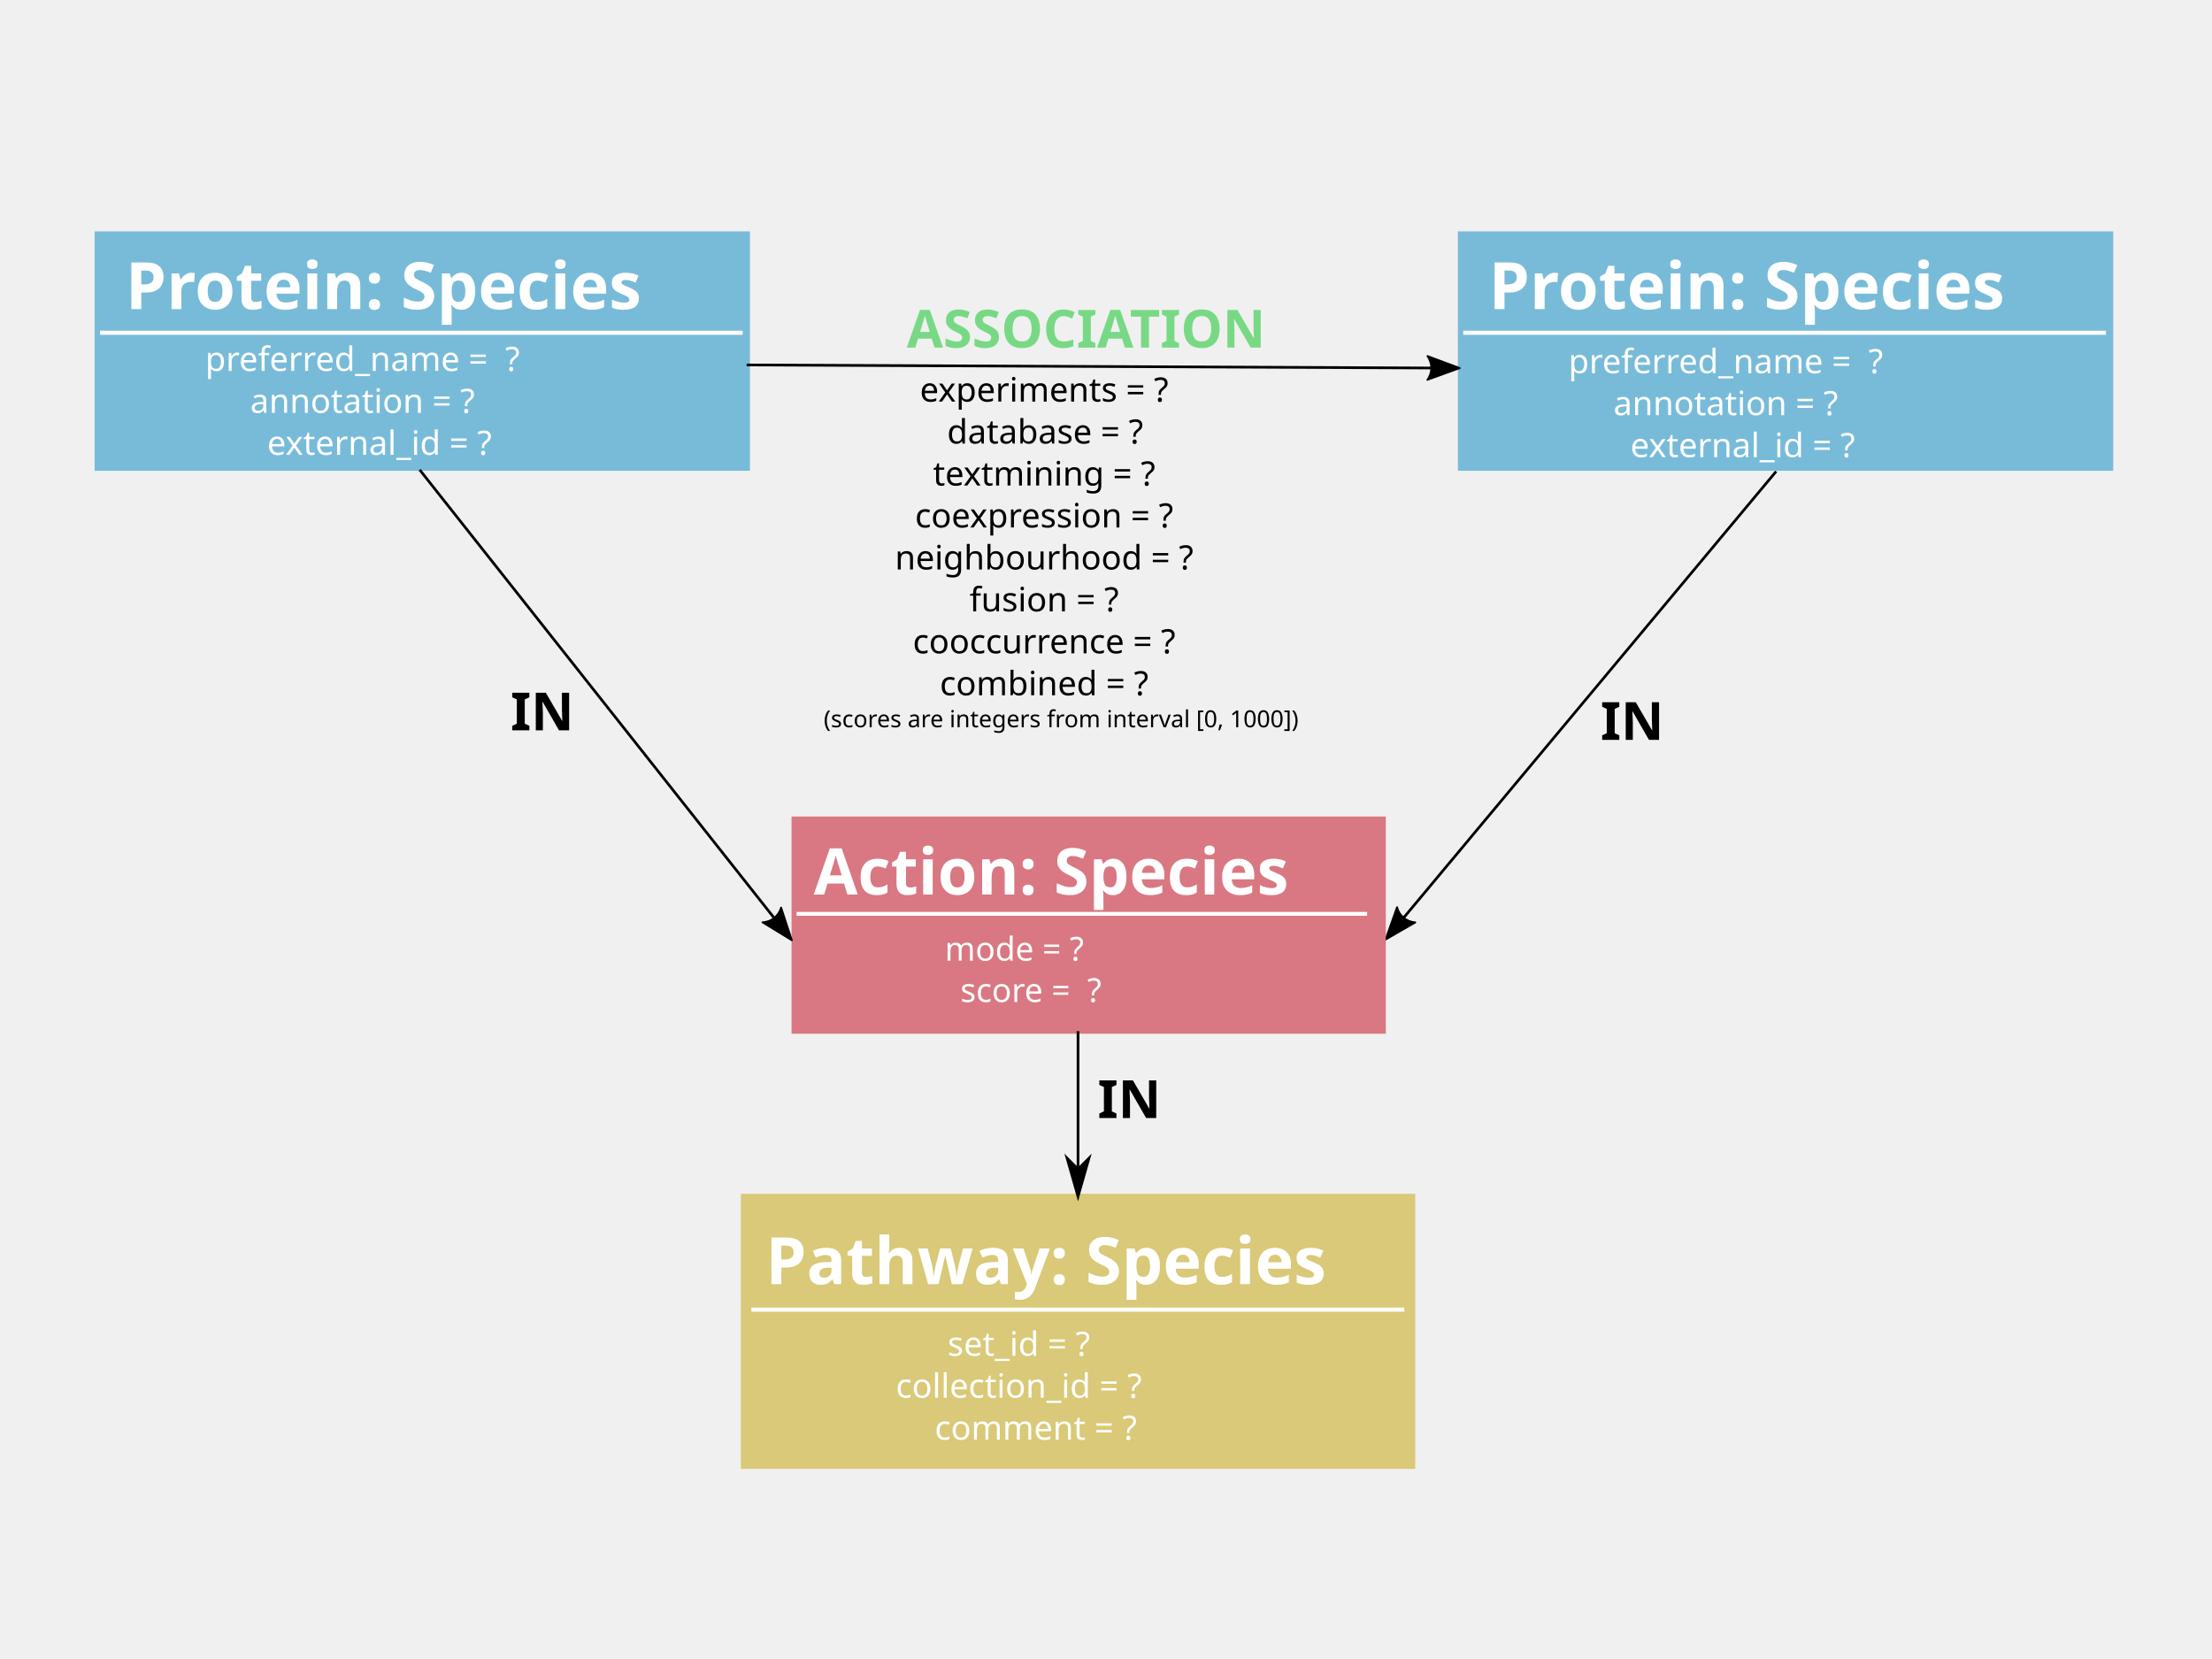
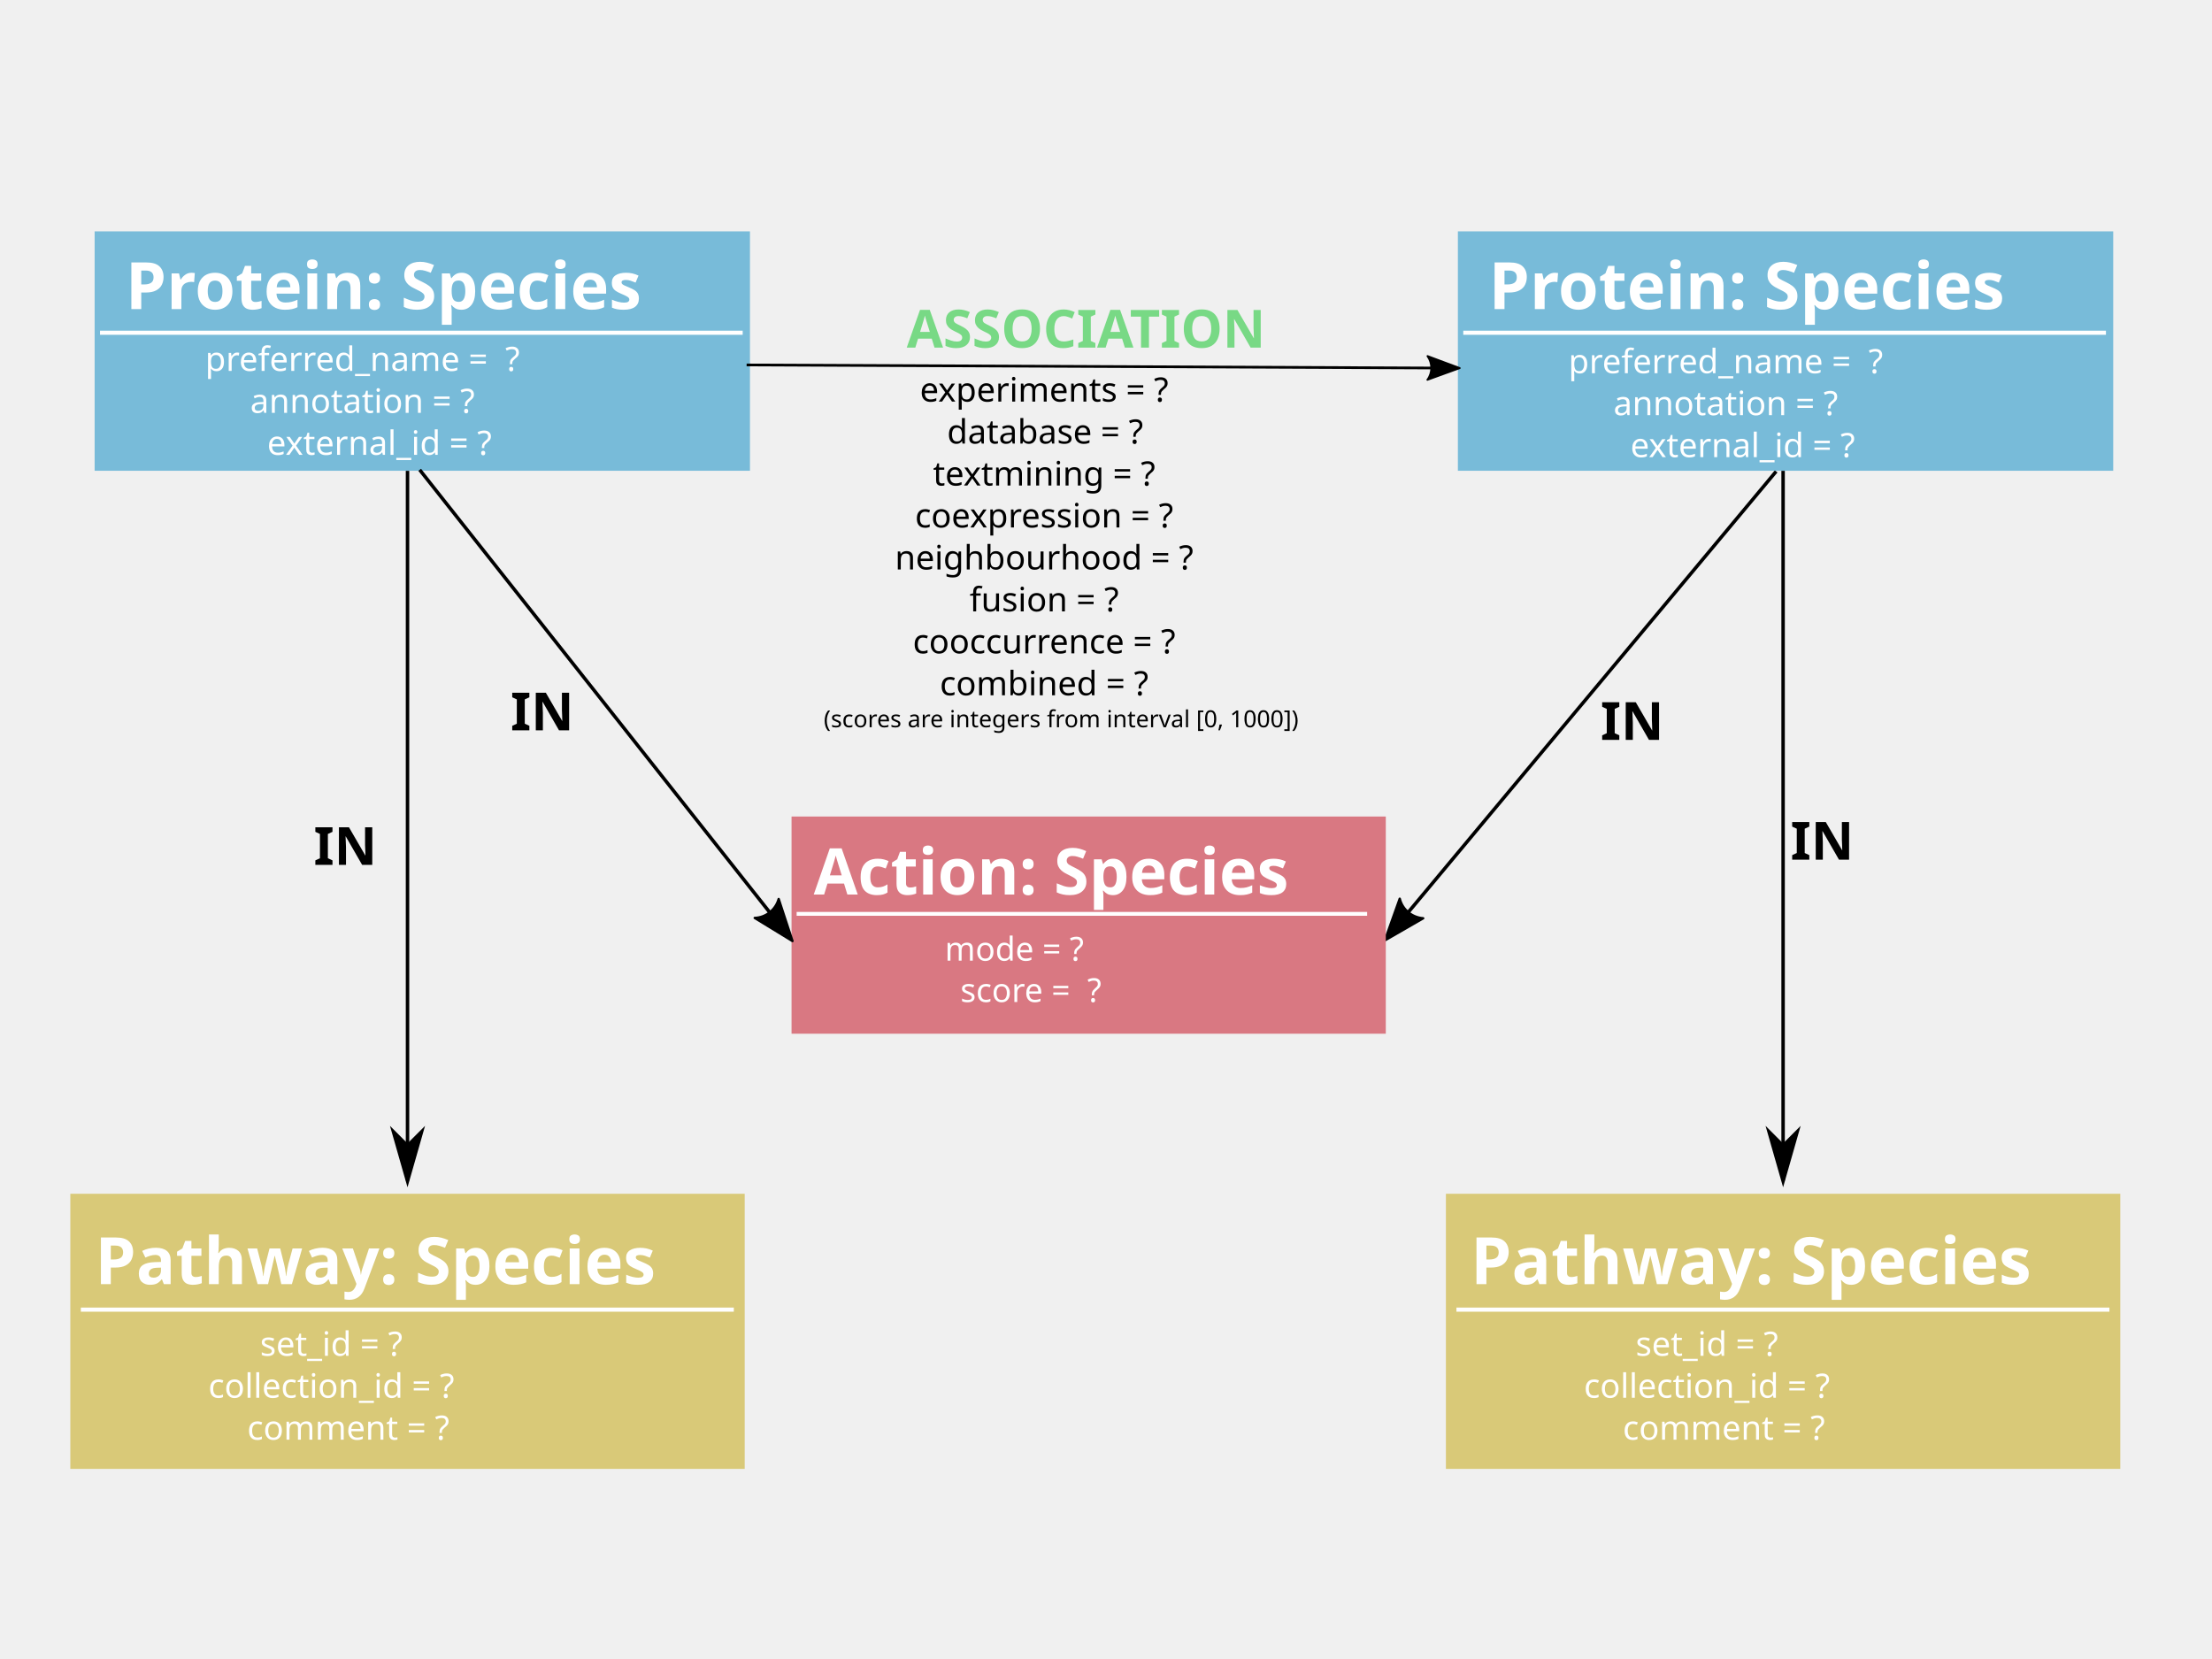
<svg xmlns="http://www.w3.org/2000/svg" width="640" height="480" viewBox="0 0 640 480" id="svg2" version="1.1">
  <defs id="defs4">
+     <marker orient="auto" refY="0.0" refX="0.0" id="Arrow1Lend" style="overflow:visible;">
+       <path id="path4741" d="M 0.0,0.0 L 5.0,-5.0 L -12.5,0.0 L 5.0,5.0 L 0.0,0.0 z " style="fill-rule:evenodd;stroke:#000000;stroke-width:1.0pt;" transform="scale(0.8) rotate(180) translate(12.5,0)" />
+     </marker>
+     <marker style="overflow:visible" id="marker4304" refX="0" refY="0" orient="auto">
+       <path transform="matrix(-0.8,0,0,-0.8,-10,0)" style="fill:#000000;fill-opacity:1;fill-rule:evenodd;stroke:#000000;stroke-width:1pt;stroke-opacity:1" d="M 0,0 5,-5 -12.5,0 5,5 0,0 Z" id="path4306" />
+     </marker>
    <marker orient="auto" refY="0" refX="0" id="marker6189" style="overflow:visible">
      <path id="path6191" d="M 0,0 5,-5 -12.5,0 5,5 0,0 Z" style="fill:#000000;fill-opacity:1;fill-rule:evenodd;stroke:#000000;stroke-width:1pt;stroke-opacity:1" transform="matrix(-0.8,0,0,-0.8,-10,0)" />
    </marker>
    <marker orient="auto" refY="0" refX="0" id="marker6117" style="overflow:visible">
      <path id="path6119" d="M 0,0 5,-5 -12.5,0 5,5 0,0 Z" style="fill:#000000;fill-opacity:1;fill-rule:evenodd;stroke:#000000;stroke-width:1pt;stroke-opacity:1" transform="matrix(-0.8,0,0,-0.8,-10,0)" />
    </marker>
    <marker orient="auto" refY="0" refX="0" id="Arrow1Mstart" style="overflow:visible">
      <path id="path4219" d="M 0,0 5,-5 -12.5,0 5,5 0,0 Z" style="fill:#000000;fill-opacity:1;fill-rule:evenodd;stroke:#000000;stroke-width:1pt;stroke-opacity:1" transform="matrix(0.4,0,0,0.4,4,0)" />
-     </marker>
-     <marker orient="auto" refY="0" refX="0" id="Arrow1Lend" style="overflow:visible">
-       <path id="path4216" d="M 0,0 5,-5 -12.5,0 5,5 0,0 Z" style="fill:#000000;fill-opacity:1;fill-rule:evenodd;stroke:#000000;stroke-width:1pt;stroke-opacity:1" transform="matrix(-0.8,0,0,-0.8,-10,0)" />
    </marker>
    <marker style="overflow:visible" id="marker5431" refX="0" refY="0" orient="auto">
      <path transform="matrix(-1.1,0,0,-1.1,-1.1,0)" d="M 8.719,4.034 -2.207,0.016 8.719,-4.002 c -1.745,2.372 -1.735,5.617 -6e-7,8.035 z" style="fill:#000000;fill-opacity:1;fill-rule:evenodd;stroke:#000000;stroke-width:0.625;stroke-linejoin:round;stroke-opacity:1" id="path5433" />
    </marker>
    <marker orient="auto" refY="0" refX="0" id="Arrow2Lstart" style="overflow:visible">
      <path id="path4231" style="fill:#000000;fill-opacity:1;fill-rule:evenodd;stroke:#000000;stroke-width:0.625;stroke-linejoin:round;stroke-opacity:1" d="M 8.719,4.034 -2.207,0.016 8.719,-4.002 c -1.745,2.372 -1.735,5.617 -6e-7,8.035 z" transform="matrix(1.1,0,0,1.1,1.1,0)" />
    </marker>
    <marker orient="auto" refY="0" refX="0" id="marker4569" style="overflow:visible">
      <path id="path4571" style="fill:#000000;fill-opacity:1;fill-rule:evenodd;stroke:#000000;stroke-width:0.625;stroke-linejoin:round;stroke-opacity:1" d="M 8.719,4.034 -2.207,0.016 8.719,-4.002 c -1.745,2.372 -1.735,5.617 -6e-7,8.035 z" transform="matrix(-1.1,0,0,-1.1,-1.1,0)" />
    </marker>
    <marker orient="auto" refY="0" refX="0" id="Arrow2Lend" style="overflow:visible">
      <path id="path4234" style="fill:#000000;fill-opacity:1;fill-rule:evenodd;stroke:#000000;stroke-width:0.625;stroke-linejoin:round;stroke-opacity:1" d="M 8.719,4.034 -2.207,0.016 8.719,-4.002 c -1.745,2.372 -1.735,5.617 -6e-7,8.035 z" transform="matrix(-1.1,0,0,-1.1,-1.1,0)" />
    </marker>
  </defs>
  <g id="layer1" transform="translate(0,-572.3622)">
    <text xml:space="preserve" style="font-style:normal;font-weight:normal;font-size:18.907px;line-height:125%;font-family:sans-serif;letter-spacing:0px;word-spacing:0px;fill:#ffffff;fill-opacity:1;stroke:none;stroke-width:1px;stroke-linecap:butt;stroke-linejoin:miter;stroke-opacity:1" x="476.193" y="679.68" id="text6267">
      <tspan style="font-size:9.711px;text-align:center;text-anchor:middle" x="476.193" y="679.68" id="tspan6269">label =</tspan>
      <tspan id="tspan6271" style="font-size:9.711px;text-align:center;text-anchor:middle" x="476.193" y="691.819">name =</tspan>
      <tspan style="font-size:9.711px;text-align:center;text-anchor:middle" x="476.193" y="703.958" id="tspan6273">ensembl_id =</tspan>
    </text>
    <text id="text4183" y="667.249" x="437.063" style="font-style:normal;font-weight:normal;font-size:18.907px;line-height:125%;font-family:sans-serif;letter-spacing:0px;word-spacing:0px;fill:#ffffff;fill-opacity:1;stroke:none;stroke-width:1px;stroke-linecap:butt;stroke-linejoin:miter;stroke-opacity:1" xml:space="preserve">
      <tspan id="tspan4185" y="667.249" x="437.063" style="font-style:normal;font-variant:normal;font-weight:bold;font-stretch:normal;font-family:sans-serif;-inkscape-font-specification:'sans-serif Bold';fill:#ffffff;fill-opacity:1;stroke:none;stroke-opacity:1">Protein:Species</tspan>
    </text>
    <text id="text4183-3" y="672.93" x="262.347" style="font-style:normal;font-weight:normal;font-size:15.239px;line-height:125%;font-family:sans-serif;letter-spacing:0px;word-spacing:0px;fill:#78d985;fill-opacity:1;stroke:none;stroke-width:1px;stroke-linecap:butt;stroke-linejoin:miter;stroke-opacity:1" xml:space="preserve">
      <tspan id="tspan4185-6" y="672.93" x="262.347" style="font-style:normal;font-variant:normal;font-weight:bold;font-stretch:normal;font-family:sans-serif;-inkscape-font-specification:'sans-serif Bold';fill:#78d985;fill-opacity:1">ASSOCIATION</tspan>
    </text>
    <text id="text4201" y="688.558" x="319.317" style="font-style:normal;font-weight:normal;font-size:18.907px;line-height:125%;font-family:sans-serif;letter-spacing:0px;word-spacing:0px;fill:#000000;fill-opacity:1;stroke:none;stroke-width:1px;stroke-linecap:butt;stroke-linejoin:miter;stroke-opacity:1" xml:space="preserve">
      <tspan y="688.558" x="319.317" style="font-size:9.711px;text-align:center;text-anchor:middle;fill:#000000" id="tspan4205">experiments = ?</tspan>
      <tspan y="700.697" x="320.862" style="font-size:9.711px;text-align:center;text-anchor:middle;fill:#000000" id="tspan4535">database = ? </tspan>
      <tspan y="712.836" x="319.317" style="font-size:9.711px;text-align:center;text-anchor:middle;fill:#000000" id="tspan4537">textmining = ?</tspan>
      <tspan y="724.975" x="319.317" style="font-size:9.711px;text-align:center;text-anchor:middle;fill:#000000" id="tspan4539">coexpression = ?</tspan>
      <tspan y="737.114" x="319.317" style="font-size:9.711px;text-align:center;text-anchor:middle;fill:#000000" id="tspan4541">neighbourhood = ?</tspan>
      <tspan y="749.253" x="319.317" style="font-size:9.711px;text-align:center;text-anchor:middle;fill:#000000" id="tspan4543">fusion = ?</tspan>
      <tspan y="761.392" x="319.317" style="font-size:9.711px;text-align:center;text-anchor:middle;fill:#000000" id="tspan4545">cooccurrence = ?</tspan>
      <tspan y="773.531" x="319.317" style="font-size:9.711px;text-align:center;text-anchor:middle;fill:#000000" id="tspan4547">combined = ?</tspan>
      <tspan y="782.784" x="319.317" style="font-size:6.816px;text-align:center;text-anchor:middle;fill:#000000" id="tspan4305">(scores are integers from interval [0, 1000])</tspan>
    </text>
    <text xml:space="preserve" style="font-style:normal;font-weight:normal;font-size:15.239px;line-height:125%;font-family:sans-serif;letter-spacing:0px;word-spacing:0px;fill:#000000;fill-opacity:1;stroke:none;stroke-width:1px;stroke-linecap:butt;stroke-linejoin:miter;stroke-opacity:1" x="147.723" y="783.668" id="text6175">
      <tspan style="font-style:normal;font-variant:normal;font-weight:bold;font-stretch:normal;font-family:sans-serif;-inkscape-font-specification:'sans-serif Bold'" x="147.723" y="783.668" id="tspan6177">IN</tspan>
    </text>
-     <text xml:space="preserve" style="font-style:normal;font-weight:normal;font-size:15.239px;line-height:125%;font-family:sans-serif;letter-spacing:0px;word-spacing:0px;fill:#000000;fill-opacity:1;stroke:none;stroke-width:1px;stroke-linecap:butt;stroke-linejoin:miter;stroke-opacity:1" x="317.586" y="895.838" id="text6257">
-       <tspan style="font-style:normal;font-variant:normal;font-weight:bold;font-stretch:normal;font-family:sans-serif;-inkscape-font-specification:'sans-serif Bold'" x="317.586" y="895.838" id="tspan6259">IN</tspan>
-     </text>
-     <path style="fill:none;fill-rule:evenodd;stroke:#000000;stroke-width:0.777px;stroke-linecap:butt;stroke-linejoin:miter;stroke-opacity:1;marker-end:url(#marker5431)" d="M 513.895,708.75 401.518,843.415" id="path5429" />
+     <path style="fill:none;fill-rule:evenodd;stroke:#000000;stroke-width:1;stroke-linecap:butt;stroke-linejoin:miter;stroke-opacity:1;marker-end:url(#marker5431);stroke-miterlimit:4;stroke-dasharray:none" d="M 513.895,708.75 401.518,843.415" id="path5429" />
    <text id="text4244" y="786.422" x="463.076" style="font-style:normal;font-weight:normal;font-size:15.239px;line-height:125%;font-family:sans-serif;letter-spacing:0px;word-spacing:0px;fill:#000000;fill-opacity:1;stroke:none;stroke-width:1px;stroke-linecap:butt;stroke-linejoin:miter;stroke-opacity:1" xml:space="preserve">
      <tspan id="tspan4246" y="786.422" x="463.076" style="font-style:normal;font-variant:normal;font-weight:bold;font-stretch:normal;font-family:sans-serif;-inkscape-font-specification:'sans-serif Bold'">IN</tspan>
    </text>
    <rect style="fill:#78bbd9;fill-opacity:1;stroke:none;stroke-width:5;stroke-miterlimit:4;stroke-dasharray:none;stroke-opacity:1" id="rect4136" width="189.607" height="69.268" x="27.38" y="639.301" />
    <text xml:space="preserve" style="font-style:normal;font-weight:normal;font-size:18.907px;line-height:125%;font-family:sans-serif;letter-spacing:0px;word-spacing:0px;fill:#ffffff;fill-opacity:1;stroke:none;stroke-width:1px;stroke-linecap:butt;stroke-linejoin:miter;stroke-opacity:1" x="36.303" y="661.796" id="text4138">
      <tspan style="font-style:normal;font-variant:normal;font-weight:bold;font-stretch:normal;font-family:sans-serif;-inkscape-font-specification:'sans-serif Bold';fill:#ffffff;fill-opacity:1;stroke:none;stroke-opacity:1" x="36.303" y="661.796" id="tspan4142">Protein: Species</tspan>
    </text>
    <text id="text4146" y="679.68" x="122.083" style="font-style:normal;font-weight:normal;font-size:18.907px;line-height:125%;font-family:sans-serif;letter-spacing:0px;word-spacing:0px;fill:#ffffff;fill-opacity:1;stroke:none;stroke-width:1px;stroke-linecap:butt;stroke-linejoin:miter;stroke-opacity:1" xml:space="preserve">
      <tspan id="tspan4148" y="679.68" x="122.083" style="font-size:9.711px;text-align:center;text-anchor:middle">preferred_name =  ?</tspan>
      <tspan y="691.819" x="122.083" style="font-size:9.711px;text-align:center;text-anchor:middle" id="tspan4150">annotation = ?</tspan>
      <tspan id="tspan6265" y="703.958" x="122.083" style="font-size:9.711px;text-align:center;text-anchor:middle">external_id = ?</tspan>
    </text>
    <path style="fill:none;fill-rule:evenodd;stroke:#ffffff;stroke-width:1.187px;stroke-linecap:butt;stroke-linejoin:miter;stroke-opacity:1" d="m 28.935,668.633 185.947,0" id="path3400" />
    <g id="g5072" transform="matrix(0.9088292,0,0,0.9088292,10.75873,77.56472)">
      <rect style="fill:#d97882;fill-opacity:1;stroke:none;stroke-width:5;stroke-miterlimit:4;stroke-dasharray:none;stroke-opacity:1" id="rect4551" width="189.186" height="69.146" x="240.155" y="804.378" />
      <text transform="scale(0.9952311,1.004792)" xml:space="preserve" style="font-style:normal;font-weight:normal;font-size:20.402px;line-height:125%;font-family:sans-serif;letter-spacing:0px;word-spacing:0px;fill:#ffffff;fill-opacity:1;stroke:none;stroke-width:1px;stroke-linecap:butt;stroke-linejoin:miter;stroke-opacity:1" x="248.407" y="825.252" id="text4553">
        <tspan x="248.407" y="825.252" id="tspan4555" style="font-style:normal;font-variant:normal;font-weight:bold;font-stretch:normal;font-family:sans-serif;-inkscape-font-specification:'sans-serif Bold'">Action: Species</tspan>
      </text>
      <text transform="scale(0.9952311,1.004792)" id="text4557" y="846.209" x="336.437" style="font-style:normal;font-weight:normal;font-size:20.402px;line-height:125%;font-family:sans-serif;letter-spacing:0px;word-spacing:0px;fill:#ffffff;fill-opacity:1;stroke:none;stroke-width:1px;stroke-linecap:butt;stroke-linejoin:miter;stroke-opacity:1" xml:space="preserve">
        <tspan y="846.209" x="336.437" style="font-size:10.479px;text-align:center;text-anchor:middle" id="tspan4561">mode = ?</tspan>
        <tspan y="859.308" x="336.437" style="font-size:10.479px;text-align:center;text-anchor:middle" id="tspan4565">score =  ?</tspan>
      </text>
      <path id="path3400-6" d="m 241.777,835.362 181.619,0" style="fill:none;fill-rule:evenodd;stroke:#ffffff;stroke-width:1.23px;stroke-linecap:butt;stroke-linejoin:miter;stroke-opacity:1" />
    </g>
-     <rect style="fill:#d9c978;fill-opacity:1;stroke:none;stroke-width:5;stroke-miterlimit:4;stroke-dasharray:none;stroke-opacity:1" id="rect4677" width="195.115" height="79.6" x="214.349" y="917.757" />
-     <text xml:space="preserve" style="font-style:normal;font-weight:normal;font-size:18.907px;line-height:125%;font-family:sans-serif;letter-spacing:0px;word-spacing:0px;fill:#ffffff;fill-opacity:1;stroke:none;stroke-width:1px;stroke-linecap:butt;stroke-linejoin:miter;stroke-opacity:1" x="221.496" y="943.907" id="text4679">
-       <tspan style="font-style:normal;font-variant:normal;font-weight:bold;font-stretch:normal;font-family:sans-serif;-inkscape-font-specification:'sans-serif Bold'" x="221.496" y="943.907" id="tspan4681">Pathway: Species</tspan>
-     </text>
-     <text id="text4683" y="964.634" x="311.985" style="font-style:normal;font-weight:normal;font-size:18.907px;line-height:125%;font-family:sans-serif;letter-spacing:0px;word-spacing:0px;fill:#ffffff;fill-opacity:1;stroke:none;stroke-width:1px;stroke-linecap:butt;stroke-linejoin:miter;stroke-opacity:1" xml:space="preserve">
-       <tspan y="964.634" x="311.985" style="font-size:9.711px;text-align:center;text-anchor:middle" id="tspan4685">set_id = ?</tspan>
-       <tspan y="976.773" x="311.985" style="font-size:9.711px;text-align:center;text-anchor:middle" id="tspan4267">collection_id = ?</tspan>
-       <tspan y="988.912" x="311.985" style="font-size:9.711px;text-align:center;text-anchor:middle" id="tspan4687">comment = ?</tspan>
-     </text>
-     <path style="fill:none;fill-rule:evenodd;stroke:#ffffff;stroke-width:1.196px;stroke-linecap:butt;stroke-linejoin:miter;stroke-opacity:1" d="m 217.39,951.279 188.93,0" id="path3400-7" />
-     <path id="path4567" d="M 121.426,708.291 228.45,843.607" style="fill:none;fill-rule:evenodd;stroke:#000000;stroke-width:0.777px;stroke-linecap:butt;stroke-linejoin:miter;stroke-opacity:1;marker-end:url(#marker4569)" />
+     <g id="g4258" transform="translate(204,0)">
+       <rect y="917.757" x="214.349" height="79.6" width="195.115" id="rect4677" style="fill:#d9c978;fill-opacity:1;stroke:none;stroke-width:5;stroke-miterlimit:4;stroke-dasharray:none;stroke-opacity:1" />
+       <text id="text4679" y="943.907" x="221.496" style="font-style:normal;font-weight:normal;font-size:18.907px;line-height:125%;font-family:sans-serif;letter-spacing:0px;word-spacing:0px;fill:#ffffff;fill-opacity:1;stroke:none;stroke-width:1px;stroke-linecap:butt;stroke-linejoin:miter;stroke-opacity:1" xml:space="preserve">
+         <tspan id="tspan4681" y="943.907" x="221.496" style="font-style:normal;font-variant:normal;font-weight:bold;font-stretch:normal;font-family:sans-serif;-inkscape-font-specification:'sans-serif Bold'">Pathway: Species</tspan>
+       </text>
+       <text xml:space="preserve" style="font-style:normal;font-weight:normal;font-size:18.907px;line-height:125%;font-family:sans-serif;letter-spacing:0px;word-spacing:0px;fill:#ffffff;fill-opacity:1;stroke:none;stroke-width:1px;stroke-linecap:butt;stroke-linejoin:miter;stroke-opacity:1" x="311.985" y="964.634" id="text4683">
+         <tspan id="tspan4685" style="font-size:9.711px;text-align:center;text-anchor:middle" x="311.985" y="964.634">set_id = ?</tspan>
+         <tspan id="tspan4267" style="font-size:9.711px;text-align:center;text-anchor:middle" x="311.985" y="976.773">collection_id = ?</tspan>
+         <tspan id="tspan4687" style="font-size:9.711px;text-align:center;text-anchor:middle" x="311.985" y="988.912">comment = ?</tspan>
+       </text>
+       <path id="path3400-7" d="m 217.39,951.279 188.93,0" style="fill:none;fill-rule:evenodd;stroke:#ffffff;stroke-width:1.196px;stroke-linecap:butt;stroke-linejoin:miter;stroke-opacity:1" />
+     </g>
+     <path id="path4567" d="M 121.426,708.291 228.45,843.607" style="fill:none;fill-rule:evenodd;stroke:#000000;stroke-width:1;stroke-linecap:butt;stroke-linejoin:miter;stroke-opacity:1;marker-end:url(#marker4569);stroke-miterlimit:4;stroke-dasharray:none" />
    <rect y="639.301" x="421.812" height="69.268" width="189.607" id="rect4265" style="fill:#78bbd9;fill-opacity:1;stroke:none;stroke-width:5;stroke-miterlimit:4;stroke-dasharray:none;stroke-opacity:1" />
    <text id="text4267" y="661.796" x="430.735" style="font-style:normal;font-weight:normal;font-size:18.907px;line-height:125%;font-family:sans-serif;letter-spacing:0px;word-spacing:0px;fill:#ffffff;fill-opacity:1;stroke:none;stroke-width:1px;stroke-linecap:butt;stroke-linejoin:miter;stroke-opacity:1" xml:space="preserve">
      <tspan id="tspan4269" y="661.796" x="430.735" style="font-style:normal;font-variant:normal;font-weight:bold;font-stretch:normal;font-family:sans-serif;-inkscape-font-specification:'sans-serif Bold';fill:#ffffff;fill-opacity:1;stroke:none;stroke-opacity:1">Protein: Species</tspan>
    </text>
    <path id="path4279" d="m 423.367,668.633 185.947,0" style="fill:none;fill-rule:evenodd;stroke:#ffffff;stroke-width:1.187px;stroke-linecap:butt;stroke-linejoin:miter;stroke-opacity:1" />
    <path style="fill:none;fill-rule:evenodd;stroke:#000000;stroke-width:0.777px;stroke-linecap:butt;stroke-linejoin:miter;stroke-opacity:1;marker-end:url(#Arrow2Lend)" d="m 216.022,677.952 205.289,0.918" id="path4207" />
-     <path style="fill:none;fill-rule:evenodd;stroke:#000000;stroke-width:0.777px;stroke-linecap:butt;stroke-linejoin:miter;stroke-opacity:1;marker-end:url(#Arrow1Lend)" d="m 311.906,870.72 0,47.723" id="path6019" />
    <text xml:space="preserve" style="font-style:normal;font-weight:normal;font-size:18.907px;line-height:125%;font-family:sans-serif;letter-spacing:0px;word-spacing:0px;fill:#ffffff;fill-opacity:1;stroke:none;stroke-width:1px;stroke-linecap:butt;stroke-linejoin:miter;stroke-opacity:1" x="516.515" y="680.347" id="text4146-3">
      <tspan style="font-size:9.711px;text-align:center;text-anchor:middle" x="516.515" y="680.347" id="tspan4148-6">preferred_name =  ?</tspan>
      <tspan id="tspan4150-7" style="font-size:9.711px;text-align:center;text-anchor:middle" x="516.515" y="692.486">annotation = ?</tspan>
      <tspan style="font-size:9.711px;text-align:center;text-anchor:middle" x="516.515" y="704.625" id="tspan6265-5">external_id = ?</tspan>
    </text>
+     <g id="g4268" transform="translate(-194,0)">
+       <rect style="fill:#d9c978;fill-opacity:1;stroke:none;stroke-width:5;stroke-miterlimit:4;stroke-dasharray:none;stroke-opacity:1" id="rect4270" width="195.115" height="79.6" x="214.349" y="917.757" />
+       <text xml:space="preserve" style="font-style:normal;font-weight:normal;font-size:18.907px;line-height:125%;font-family:sans-serif;letter-spacing:0px;word-spacing:0px;fill:#ffffff;fill-opacity:1;stroke:none;stroke-width:1px;stroke-linecap:butt;stroke-linejoin:miter;stroke-opacity:1" x="221.496" y="943.907" id="text4272">
+         <tspan style="font-style:normal;font-variant:normal;font-weight:bold;font-stretch:normal;font-family:sans-serif;-inkscape-font-specification:'sans-serif Bold'" x="221.496" y="943.907" id="tspan4274">Pathway: Species</tspan>
+       </text>
+       <text id="text4276" y="964.634" x="311.985" style="font-style:normal;font-weight:normal;font-size:18.907px;line-height:125%;font-family:sans-serif;letter-spacing:0px;word-spacing:0px;fill:#ffffff;fill-opacity:1;stroke:none;stroke-width:1px;stroke-linecap:butt;stroke-linejoin:miter;stroke-opacity:1" xml:space="preserve">
+         <tspan y="964.634" x="311.985" style="font-size:9.711px;text-align:center;text-anchor:middle" id="tspan4278">set_id = ?</tspan>
+         <tspan y="976.773" x="311.985" style="font-size:9.711px;text-align:center;text-anchor:middle" id="tspan4280">collection_id = ?</tspan>
+         <tspan y="988.912" x="311.985" style="font-size:9.711px;text-align:center;text-anchor:middle" id="tspan4282">comment = ?</tspan>
+       </text>
+       <path style="fill:none;fill-rule:evenodd;stroke:#ffffff;stroke-width:1.196px;stroke-linecap:butt;stroke-linejoin:miter;stroke-opacity:1" d="m 217.39,951.279 188.93,0" id="path4284" />
+     </g>
+     <text id="text4298" y="822.601" x="90.756" style="font-style:normal;font-weight:normal;font-size:15.239px;line-height:125%;font-family:sans-serif;letter-spacing:0px;word-spacing:0px;fill:#000000;fill-opacity:1;stroke:none;stroke-width:1px;stroke-linecap:butt;stroke-linejoin:miter;stroke-opacity:1" xml:space="preserve">
+       <tspan id="tspan4300" y="822.601" x="90.756" style="font-style:normal;font-variant:normal;font-weight:bold;font-stretch:normal;font-family:sans-serif;-inkscape-font-specification:'sans-serif Bold'">IN</tspan>
+     </text>
+     <path id="path4302" d="m 117.906,708.591 0,205.346" style="fill:none;fill-rule:evenodd;stroke:#000000;stroke-width:1;stroke-linecap:butt;stroke-linejoin:miter;stroke-opacity:1;marker-end:url(#marker4304);stroke-miterlimit:4;stroke-dasharray:none" />
+     <text xml:space="preserve" style="font-style:normal;font-weight:normal;font-size:15.239px;line-height:125%;font-family:sans-serif;letter-spacing:0px;word-spacing:0px;fill:#000000;fill-opacity:1;stroke:none;stroke-width:1px;stroke-linecap:butt;stroke-linejoin:miter;stroke-opacity:1" x="518.051" y="821.086" id="text5056">
+       <tspan style="font-style:normal;font-variant:normal;font-weight:bold;font-stretch:normal;font-family:sans-serif;-inkscape-font-specification:'sans-serif Bold'" x="518.051" y="821.086" id="tspan5058">IN</tspan>
+     </text>
+     <path style="fill:none;fill-rule:evenodd;stroke:#000000;stroke-width:1;stroke-linecap:butt;stroke-linejoin:miter;stroke-miterlimit:4;stroke-dasharray:none;stroke-opacity:1;marker-end:url(#marker4304)" d="m 515.906,708.591 0,205.346" id="path5060" />
  </g>
</svg>
